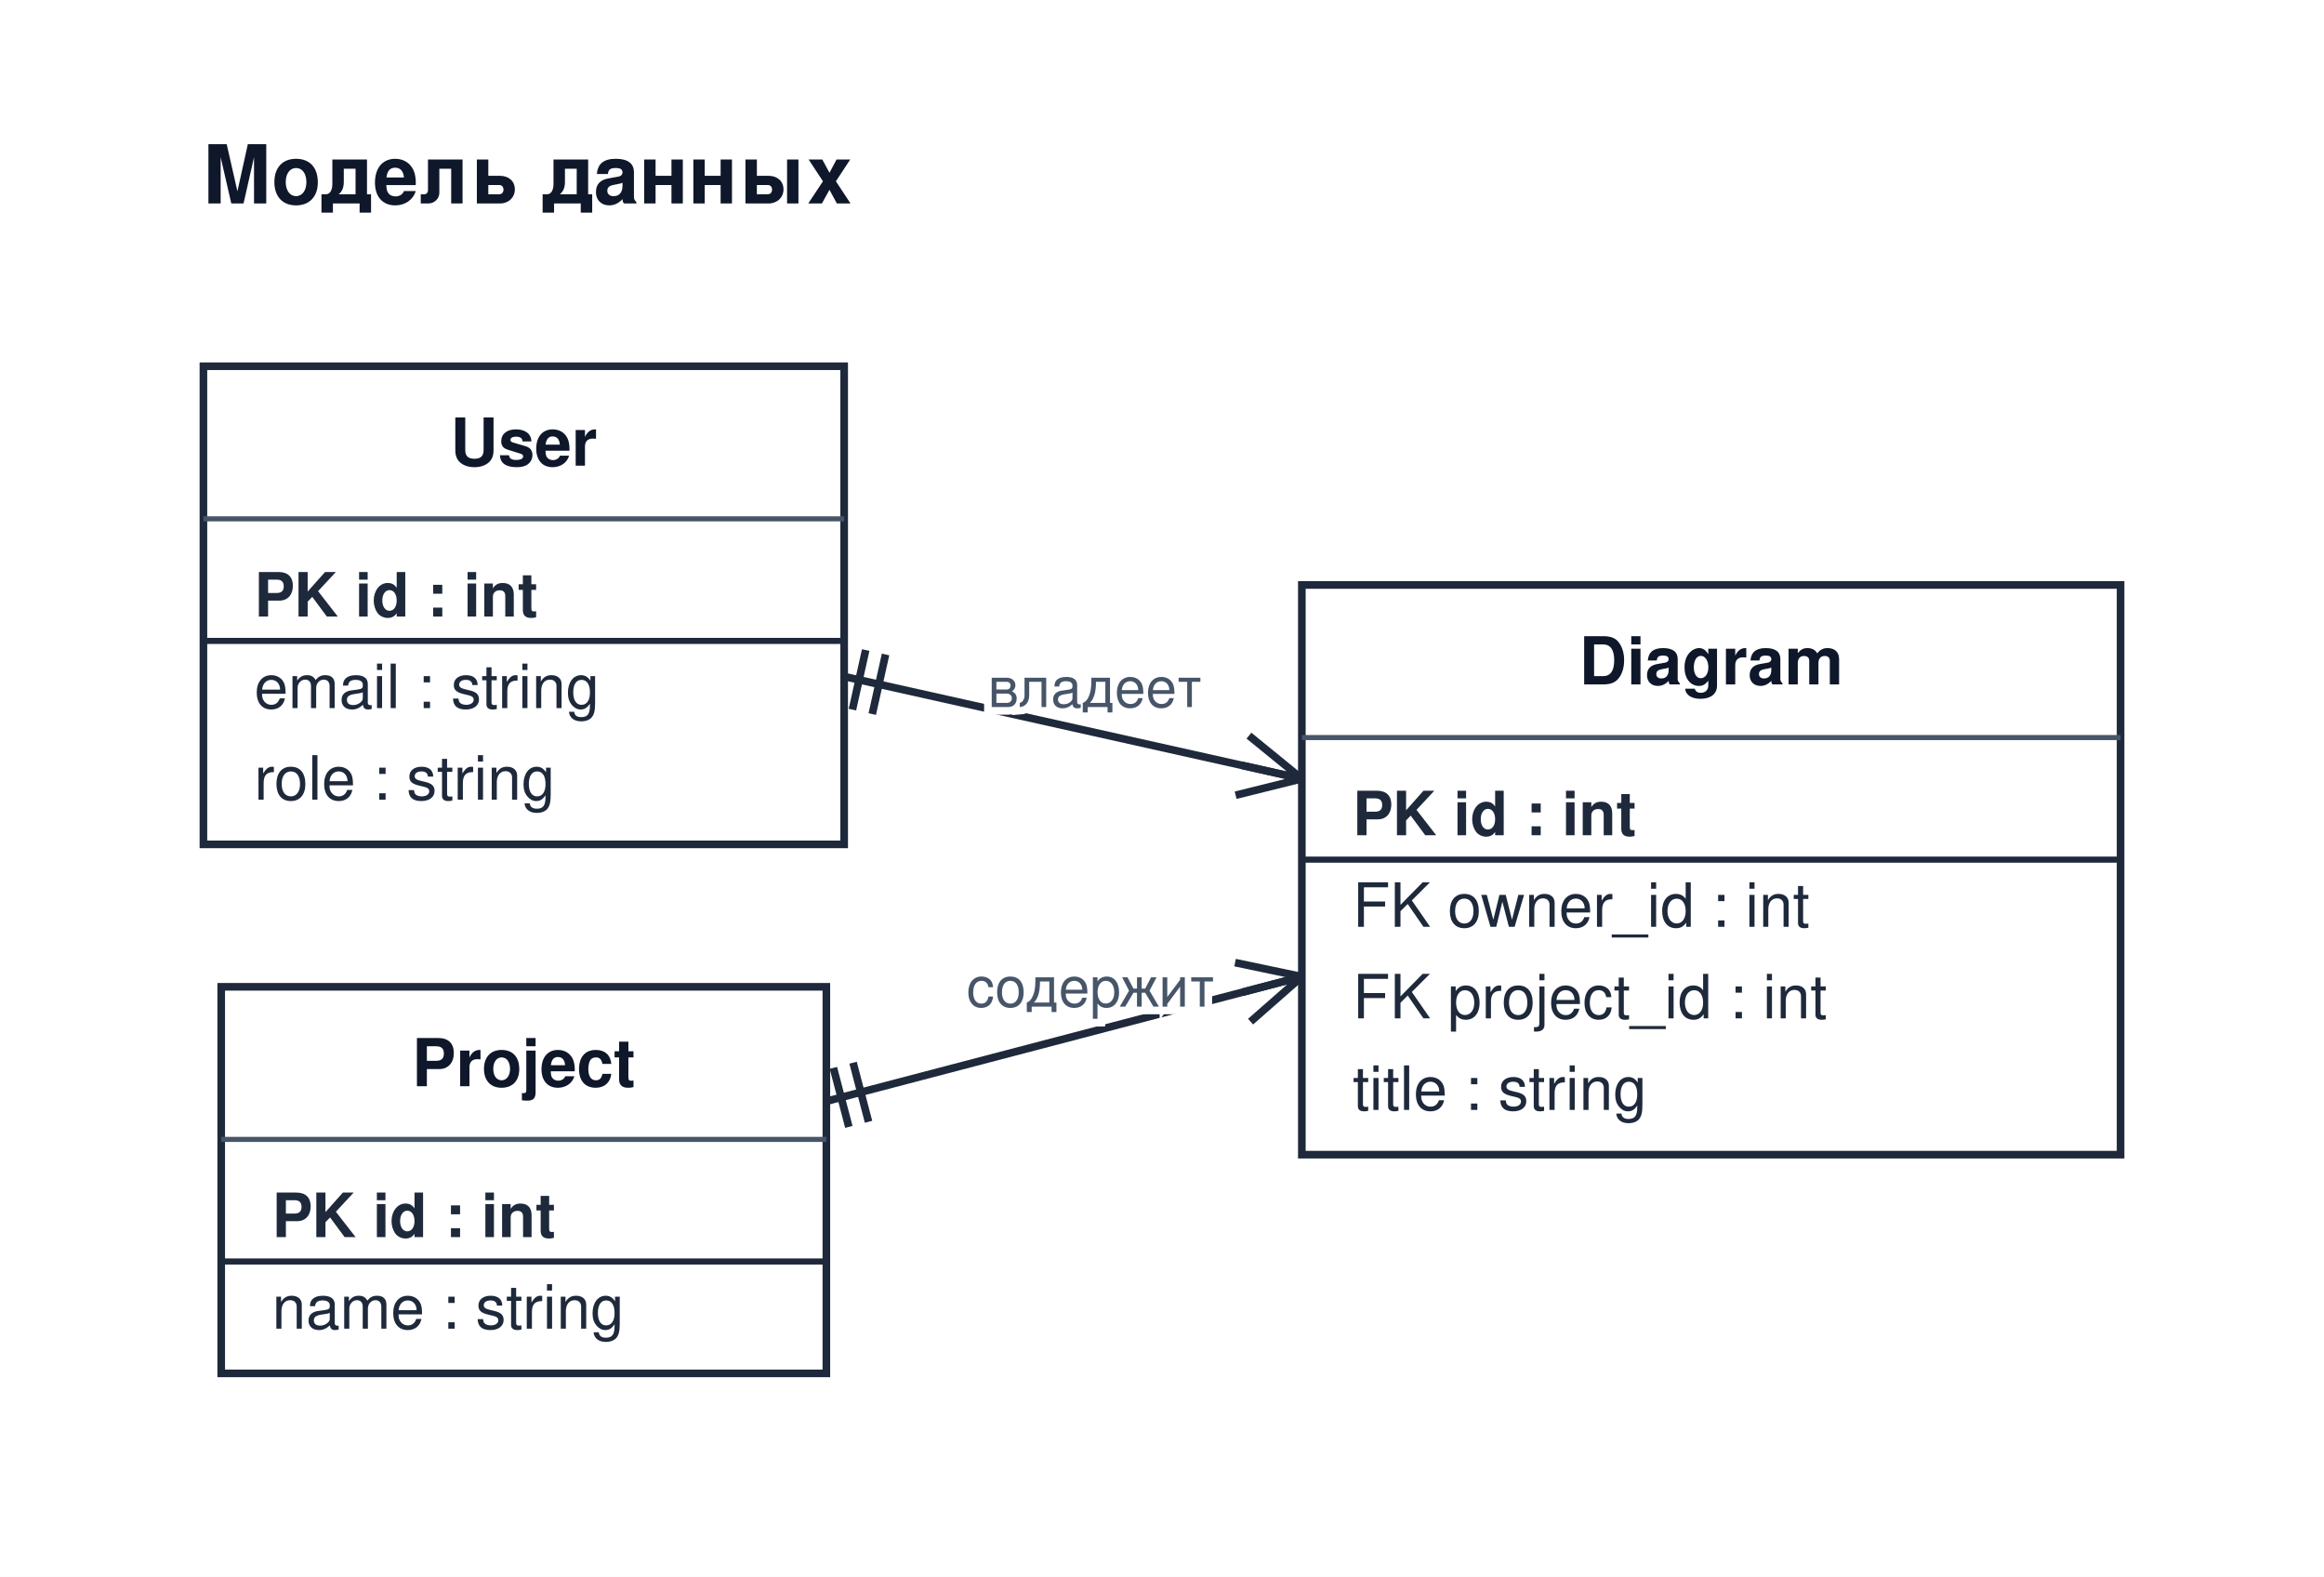
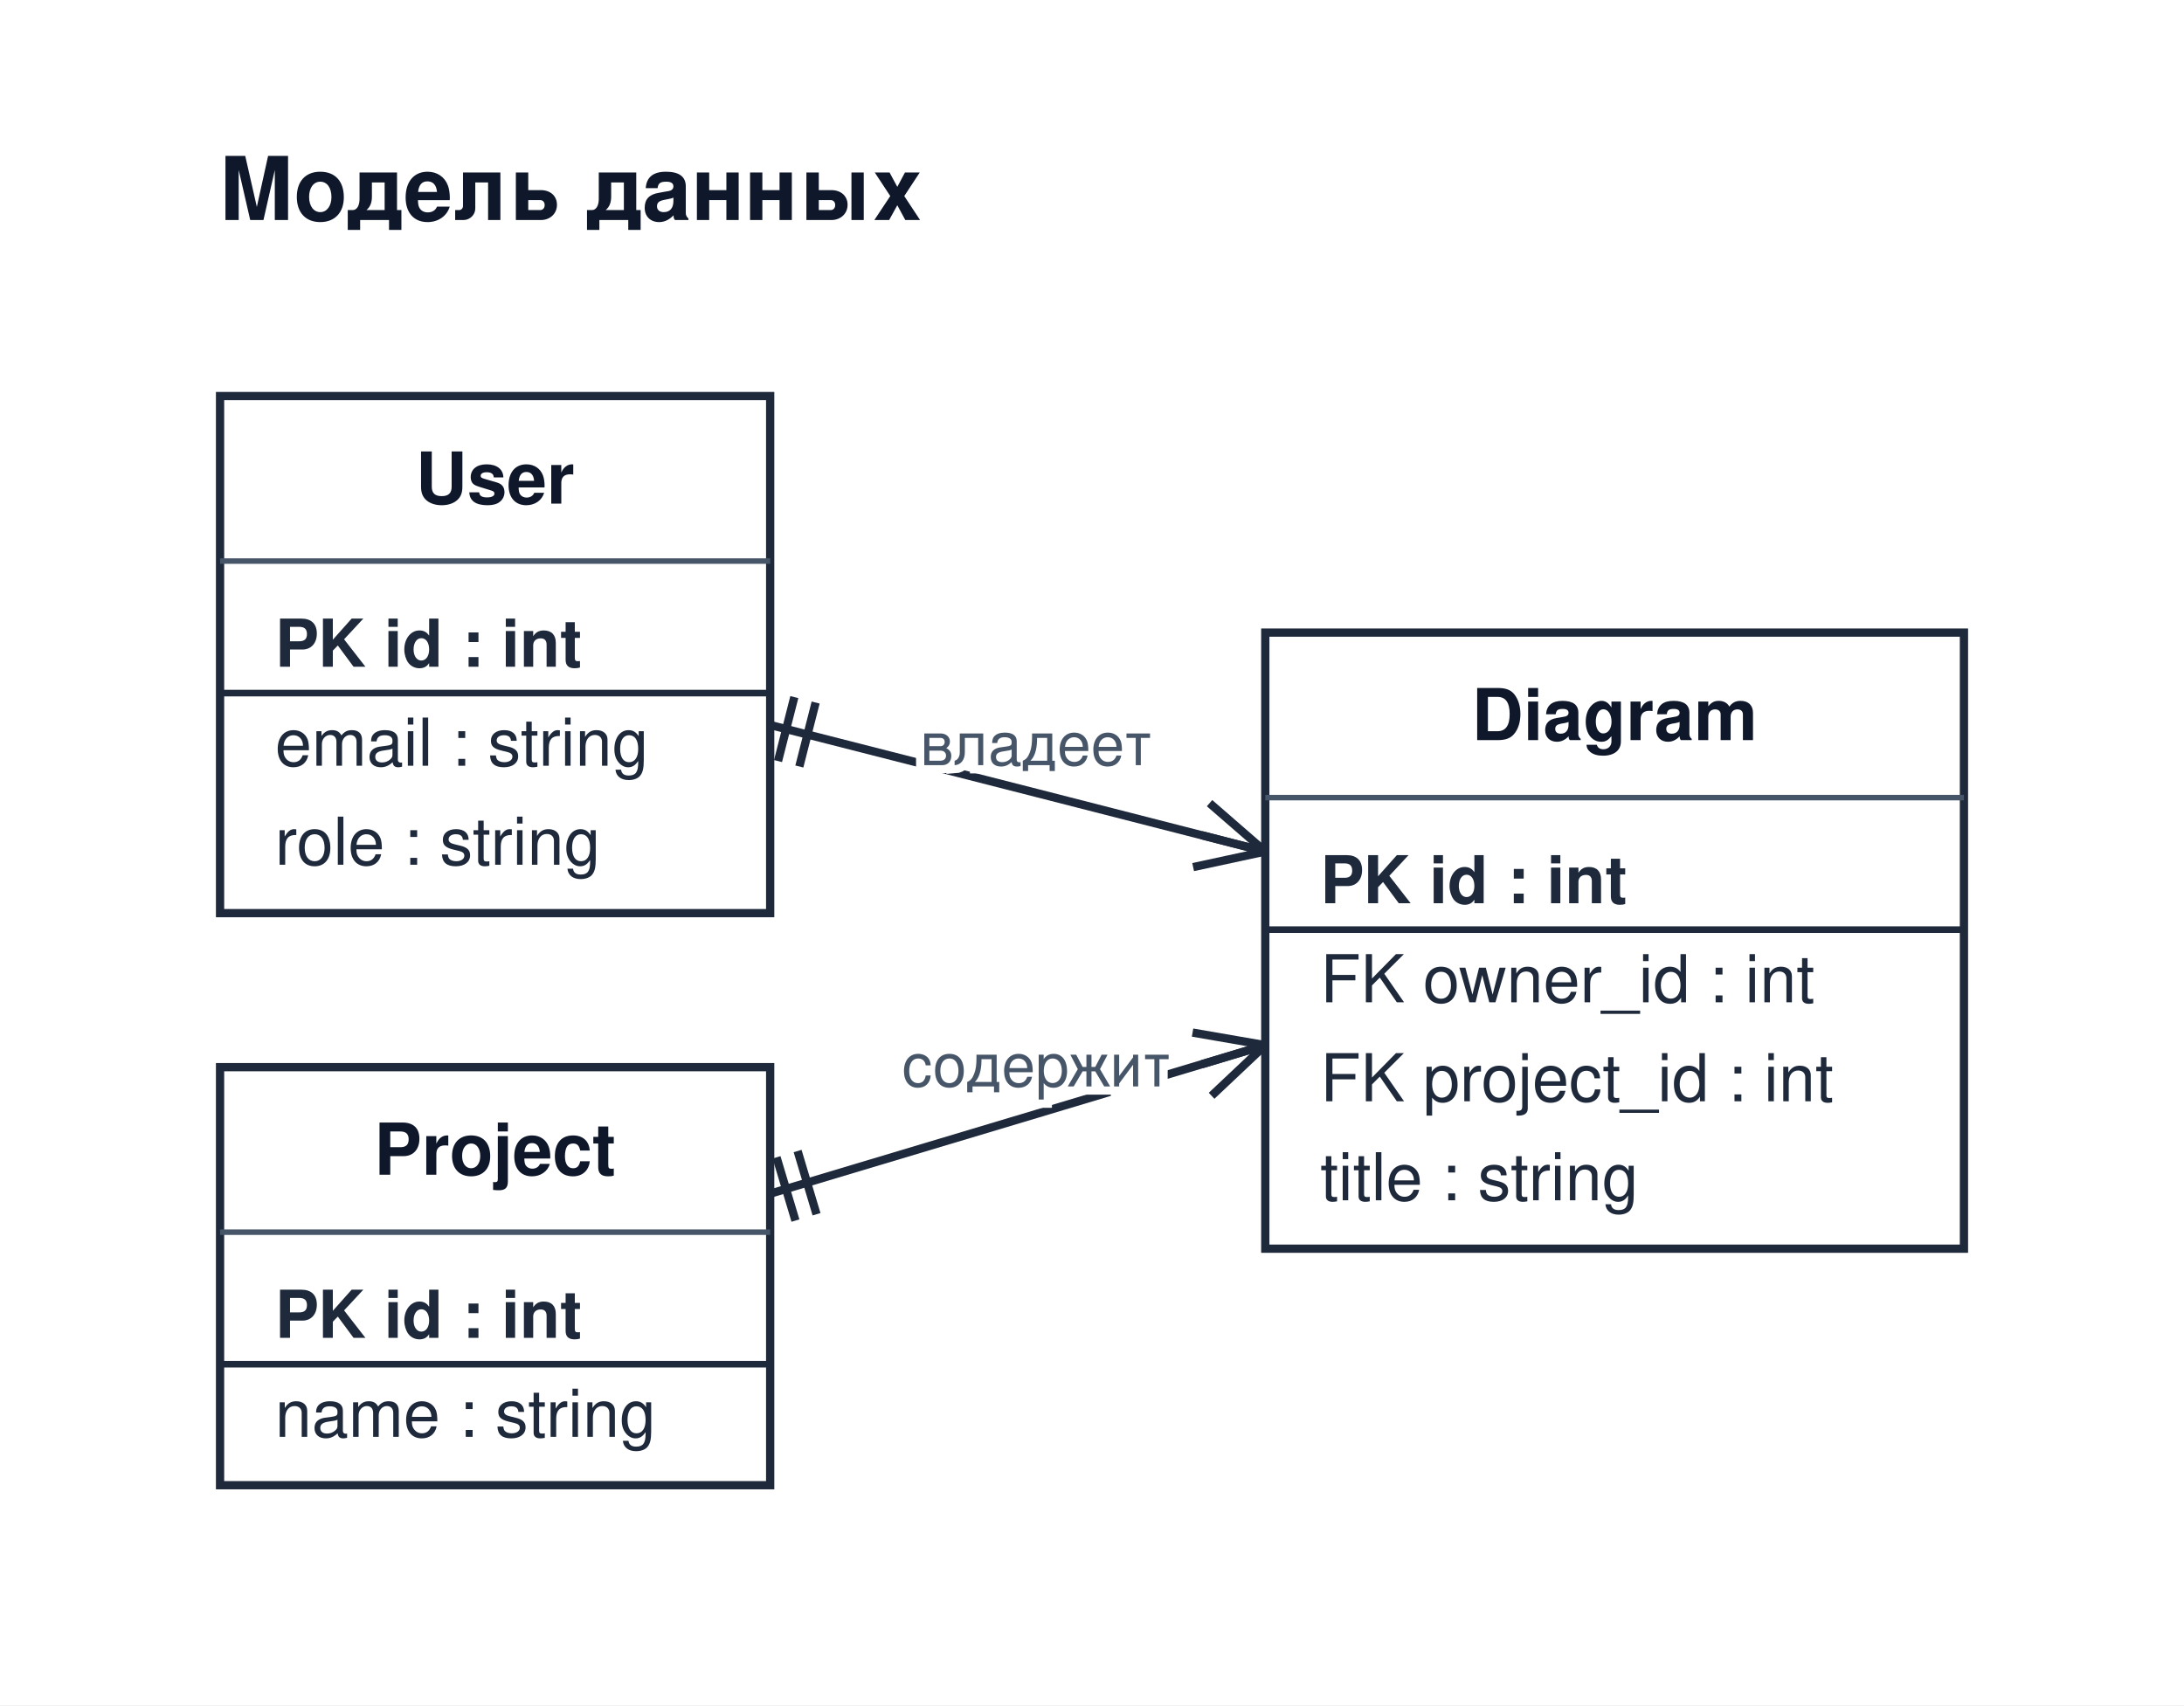
- <svg xmlns="http://www.w3.org/2000/svg" width="457" height="310" viewBox="0 0 457 310" font-family="Helvetica, Arial, sans-serif" role="img" aria-label="Диаграмма: Собственный движок (в браузере)">
+ <svg xmlns="http://www.w3.org/2000/svg" width="397" height="310" viewBox="0 0 397 310" font-family="Helvetica, Arial, sans-serif" role="img" aria-label="Диаграмма: Собственный движок (в браузере)">
  <defs>
    <marker id="m-arrow" viewBox="0 0 10 10" refX="10" refY="5" markerWidth="10" markerHeight="10" markerUnits="userSpaceOnUse" orient="auto-start-reverse">
      <path d="M0 0L10 5L0 10Z" fill="#1e293b" />
    </marker>
    <marker id="m-open" viewBox="0 0 10 10" refX="10" refY="5" markerWidth="10" markerHeight="10" markerUnits="userSpaceOnUse" orient="auto-start-reverse">
      <path d="M0 0L10 5L0 10" fill="none" stroke="#1e293b" stroke-width="1.5" />
    </marker>
    <marker id="m-triangle" viewBox="0 0 12 12" refX="12" refY="6" markerWidth="12" markerHeight="12" markerUnits="userSpaceOnUse" orient="auto-start-reverse">
      <path d="M0 0L12 6L0 12Z" fill="#ffffff" stroke="#1e293b" stroke-width="1.5" />
    </marker>
    <marker id="m-diamond" viewBox="0 0 16 10" refX="16" refY="5" markerWidth="16" markerHeight="10" markerUnits="userSpaceOnUse" orient="auto-start-reverse">
      <path d="M0 5L8 0L16 5L8 10Z" fill="#ffffff" stroke="#1e293b" stroke-width="1.5" />
    </marker>
    <marker id="m-diamond-filled" viewBox="0 0 16 10" refX="16" refY="5" markerWidth="16" markerHeight="10" markerUnits="userSpaceOnUse" orient="auto-start-reverse">
      <path d="M0 5L8 0L16 5L8 10Z" fill="#1e293b" />
    </marker>
    <marker id="m-one" viewBox="0 0 14 14" refX="14" refY="7" markerWidth="14" markerHeight="14" markerUnits="userSpaceOnUse" orient="auto-start-reverse">
      <path d="M7 1V13M11 1V13" stroke="#1e293b" stroke-width="1.5" />
    </marker>
    <marker id="m-many" viewBox="0 0 14 14" refX="14" refY="7" markerWidth="14" markerHeight="14" markerUnits="userSpaceOnUse" orient="auto-start-reverse">
      <path d="M14 7L2 1M14 7L2 7M14 7L2 13" fill="none" stroke="#1e293b" stroke-width="1.5" />
    </marker>
    <marker id="m-zero-one" viewBox="0 0 18 14" refX="18" refY="7" markerWidth="18" markerHeight="14" markerUnits="userSpaceOnUse" orient="auto-start-reverse">
      <circle cx="5" cy="7" r="4" fill="#ffffff" stroke="#1e293b" stroke-width="1.5" />
      <path d="M13 1V13" stroke="#1e293b" stroke-width="1.5" />
    </marker>
    <marker id="m-one-many" viewBox="0 0 14 14" refX="14" refY="7" markerWidth="14" markerHeight="14" markerUnits="userSpaceOnUse" orient="auto-start-reverse">
      <path d="M14 7L2 1M14 7L2 7M14 7L2 13M5 1V13" fill="none" stroke="#1e293b" stroke-width="1.5" />
    </marker>
  </defs>
-   <rect width="457" height="310" fill="#ffffff" />
+   <rect width="397" height="310" fill="#ffffff" />
  <text x="40" y="40" font-size="16" font-weight="700" fill="#0f172a">Модель данных</text>
-   <path class="notation__edge" id="edge-0" d="M166 133Q219.8 145 256 153.1" fill="none" stroke="#1e293b" stroke-width="1.5" marker-start="url(#m-one)" marker-end="url(#m-many)" />
-   <text x="215.4" y="139" text-anchor="middle" font-size="11" fill="#475569" stroke="#ffffff" stroke-width="3" paint-order="stroke">владеет</text>
-   <path class="notation__edge" id="edge-1" d="M162.5 216.5Q219.8 201.5 256 192" fill="none" stroke="#1e293b" stroke-width="1.5" marker-start="url(#m-one)" marker-end="url(#m-many)" />
-   <text x="214.5" y="197.9" text-anchor="middle" font-size="11" fill="#475569" stroke="#ffffff" stroke-width="3" paint-order="stroke">содержит</text>
-   <g class="notation__node" data-id="User" data-cx="103" data-cy="119" tabindex="0" role="button" aria-label="User">
-     <rect x="40" y="72" width="126" height="94" rx="0" fill="#ffffff" stroke="#1e293b" stroke-width="1.5" />
-     <path d="M40 102H166" stroke="#475569" stroke-width="1" />
-     <text x="103" y="87" dy="0.35em" text-anchor="middle" font-size="13" font-weight="700" fill="#0f172a">User</text>
+   <path class="notation__edge" id="edge-0" d="M140 131.8Q191.8 145 230 154.8" fill="none" stroke="#1e293b" stroke-width="1.5" marker-start="url(#m-one)" marker-end="url(#m-many)" />
+   <text x="188.4" y="139.1" text-anchor="middle" font-size="11" fill="#475569" stroke="#ffffff" stroke-width="3" paint-order="stroke">владеет</text>
+   <path class="notation__edge" id="edge-1" d="M140 217Q191.8 201.5 230 190" fill="none" stroke="#1e293b" stroke-width="1.5" marker-start="url(#m-one)" marker-end="url(#m-many)" />
+   <text x="188.4" y="197.5" text-anchor="middle" font-size="11" fill="#475569" stroke="#ffffff" stroke-width="3" paint-order="stroke">содержит</text>
+   <g class="notation__node" data-id="User" data-cx="90" data-cy="119" tabindex="0" role="button" aria-label="User">
+     <rect x="40" y="72" width="100" height="94" rx="0" fill="#ffffff" stroke="#1e293b" stroke-width="1.5" />
+     <path d="M40 102H140" stroke="#475569" stroke-width="1" />
+     <text x="90" y="87" dy="0.35em" text-anchor="middle" font-size="13" font-weight="700" fill="#0f172a">User</text>
    <text x="50" y="117" dy="0.35em" font-size="12" font-weight="700" fill="#1e293b">PK id : int</text>
    <text x="50" y="135" dy="0.35em" font-size="12" font-weight="400" fill="#1e293b">email : string</text>
    <text x="50" y="153" dy="0.35em" font-size="12" font-weight="400" fill="#1e293b">role : string</text>
-     <path d="M40 126H166" stroke="#1e293b" stroke-width="1.2" />
+     <path d="M40 126H140" stroke="#1e293b" stroke-width="1.2" />
  </g>
-   <g class="notation__node" data-id="Project" data-cx="103" data-cy="232" tabindex="0" role="button" aria-label="Project">
-     <rect x="43.5" y="194" width="119" height="76" rx="0" fill="#ffffff" stroke="#1e293b" stroke-width="1.5" />
-     <path d="M43.5 224H162.5" stroke="#475569" stroke-width="1" />
-     <text x="103" y="209" dy="0.35em" text-anchor="middle" font-size="13" font-weight="700" fill="#0f172a">Project</text>
-     <text x="53.5" y="239" dy="0.35em" font-size="12" font-weight="700" fill="#1e293b">PK id : int</text>
-     <text x="53.5" y="257" dy="0.35em" font-size="12" font-weight="400" fill="#1e293b">name : string</text>
-     <path d="M43.5 248H162.5" stroke="#1e293b" stroke-width="1.2" />
+   <g class="notation__node" data-id="Project" data-cx="90" data-cy="232" tabindex="0" role="button" aria-label="Project">
+     <rect x="40" y="194" width="100" height="76" rx="0" fill="#ffffff" stroke="#1e293b" stroke-width="1.5" />
+     <path d="M40 224H140" stroke="#475569" stroke-width="1" />
+     <text x="90" y="209" dy="0.35em" text-anchor="middle" font-size="13" font-weight="700" fill="#0f172a">Project</text>
+     <text x="50" y="239" dy="0.35em" font-size="12" font-weight="700" fill="#1e293b">PK id : int</text>
+     <text x="50" y="257" dy="0.35em" font-size="12" font-weight="400" fill="#1e293b">name : string</text>
+     <path d="M40 248H140" stroke="#1e293b" stroke-width="1.2" />
  </g>
-   <g class="notation__node" data-id="Diagram" data-cx="336.5" data-cy="171" tabindex="0" role="button" aria-label="Diagram">
-     <rect x="256" y="115" width="161" height="112" rx="0" fill="#ffffff" stroke="#1e293b" stroke-width="1.5" />
-     <path d="M256 145H417" stroke="#475569" stroke-width="1" />
-     <text x="336.5" y="130" dy="0.35em" text-anchor="middle" font-size="13" font-weight="700" fill="#0f172a">Diagram</text>
-     <text x="266" y="160" dy="0.35em" font-size="12" font-weight="700" fill="#1e293b">PK id : int</text>
-     <text x="266" y="178" dy="0.35em" font-size="12" font-weight="400" fill="#1e293b">FK owner_id : int</text>
-     <text x="266" y="196" dy="0.35em" font-size="12" font-weight="400" fill="#1e293b">FK project_id : int</text>
-     <text x="266" y="214" dy="0.35em" font-size="12" font-weight="400" fill="#1e293b">title : string</text>
-     <path d="M256 169H417" stroke="#1e293b" stroke-width="1.2" />
+   <g class="notation__node" data-id="Diagram" data-cx="293.5" data-cy="171" tabindex="0" role="button" aria-label="Diagram">
+     <rect x="230" y="115" width="127" height="112" rx="0" fill="#ffffff" stroke="#1e293b" stroke-width="1.5" />
+     <path d="M230 145H357" stroke="#475569" stroke-width="1" />
+     <text x="293.5" y="130" dy="0.35em" text-anchor="middle" font-size="13" font-weight="700" fill="#0f172a">Diagram</text>
+     <text x="240" y="160" dy="0.35em" font-size="12" font-weight="700" fill="#1e293b">PK id : int</text>
+     <text x="240" y="178" dy="0.35em" font-size="12" font-weight="400" fill="#1e293b">FK owner_id : int</text>
+     <text x="240" y="196" dy="0.35em" font-size="12" font-weight="400" fill="#1e293b">FK project_id : int</text>
+     <text x="240" y="214" dy="0.35em" font-size="12" font-weight="400" fill="#1e293b">title : string</text>
+     <path d="M230 169H357" stroke="#1e293b" stroke-width="1.2" />
  </g>
</svg>
